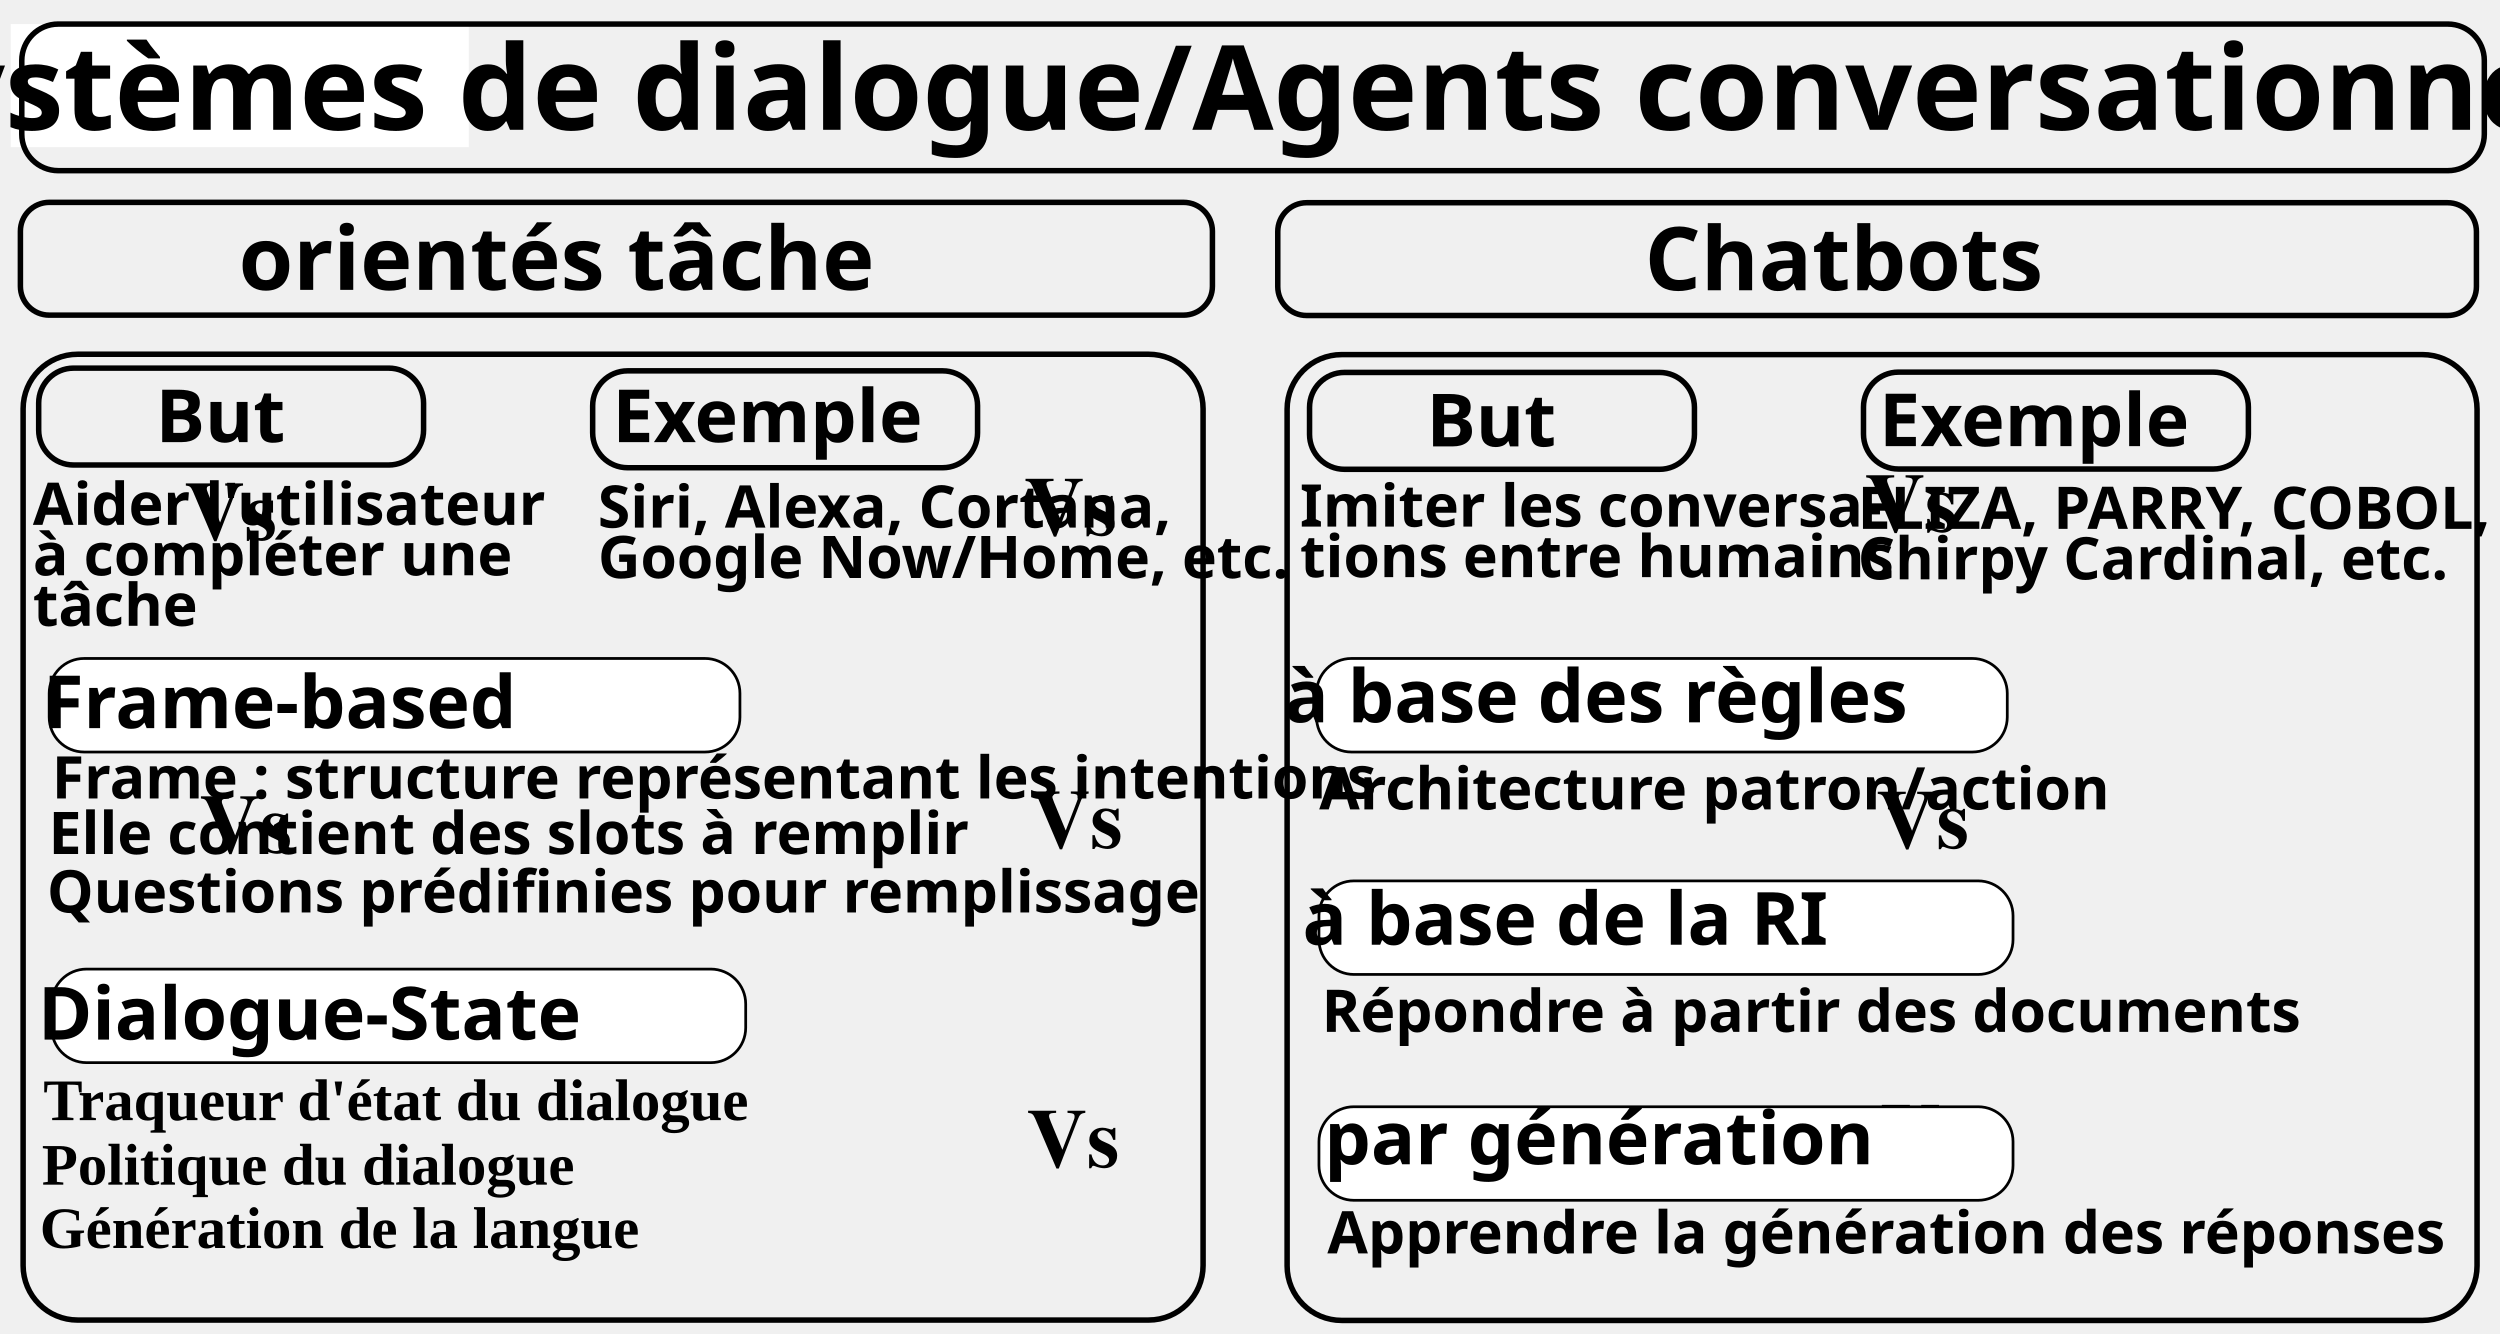
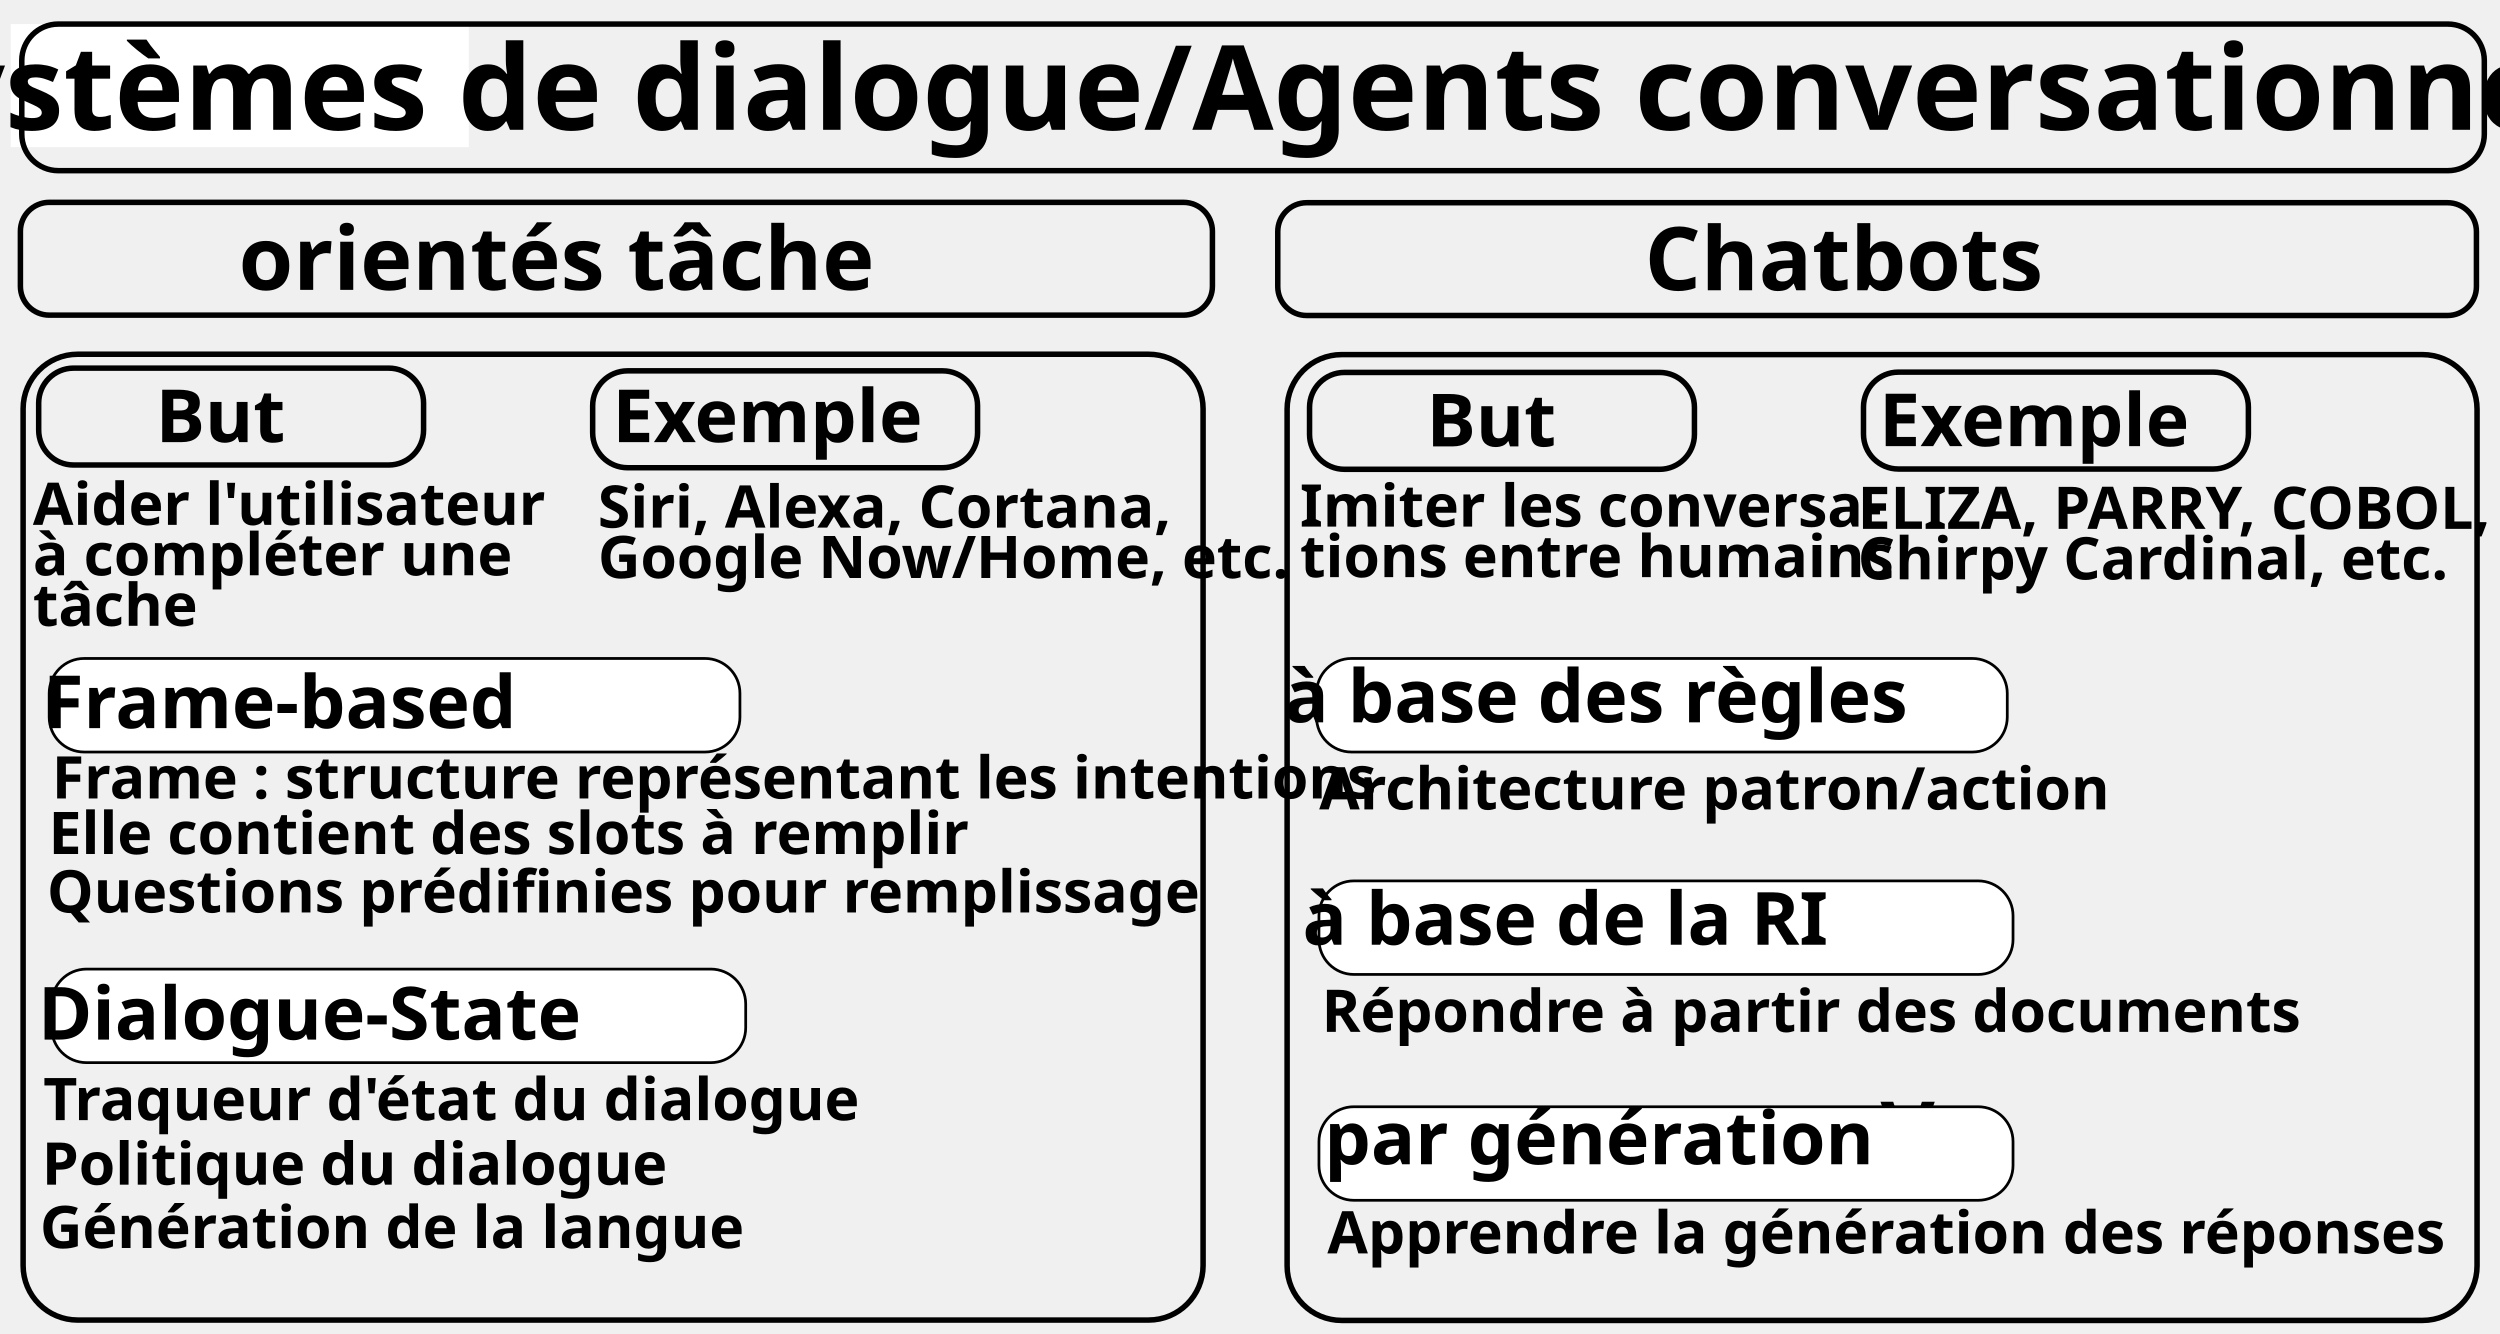
<svg xmlns="http://www.w3.org/2000/svg" width="12cm" height="6.4cm" viewBox="-301 0 237 113.371" version="1.1" id="svg252">
  <defs id="defs256" />
  <rect id="rect78-7-9-8" height="91.559" width="111.861" y="27.068" x="-298.809" style="fill:none;fill-opacity:1;stroke:#000000;stroke-width:0.523;stroke-miterlimit:4;stroke-dasharray:none" ry="5.168" />
-   <text font-size="12.418" style="font-style:normal;font-weight:normal;font-size:12.418px;font-family:'Times New Roman';text-anchor:start;fill:#000000" x="121.584" y="0.156" id="text44">
+   <text font-size="12.418" style="font-style:normal;font-weight:normal;font-size:12.418px;font-family:'Crimson Text';text-anchor:start;fill:#000000" x="121.584" y="0.156" id="text44">
    <tspan x="121.584" y="0.156" id="tspan42" />
  </text>
-   <text font-size="7.902" style="font-style:normal;font-weight:700;font-size:7.902px;font-family:'Nimbus Roman No9 L';text-anchor:start;fill:#000000" x="-283.508" y="44.655" id="text222">
-     <tspan x="-283.508" y="44.655" id="tspan220">Vs</tspan>
-   </text>
-   <text font-size="7.902" style="font-style:normal;font-weight:700;font-size:7.902px;font-family:'Nimbus Roman No9 L';text-anchor:start;fill:#000000" x="-282.078" y="74.321" id="text226">
-     <tspan x="-282.078" y="74.321" id="tspan224">Vs</tspan>
-   </text>
-   <text font-size="7.902" style="font-style:normal;font-weight:700;font-size:7.902px;font-family:'Nimbus Roman No9 L';text-anchor:start;fill:#000000" x="-203.908" y="44.216" id="text230">
-     <tspan x="-203.908" y="44.216" id="tspan228">Vs</tspan>
-   </text>
-   <text font-size="7.902" style="font-style:normal;font-weight:700;font-size:7.902px;font-family:'Nimbus Roman No9 L';text-anchor:start;fill:#000000" x="-203.342" y="73.861" id="text234">
-     <tspan x="-203.342" y="73.861" id="tspan232">Vs</tspan>
-   </text>
-   <text font-size="7.902" style="font-style:normal;font-weight:700;font-size:7.902px;font-family:'Nimbus Roman No9 L';text-anchor:start;fill:#000000" x="-203.66" y="104.125" id="text238">
-     <tspan x="-203.66" y="104.125" id="tspan236">Vs</tspan>
-   </text>
-   <text font-size="7.902" style="font-style:normal;font-weight:700;font-size:7.902px;font-family:'Nimbus Roman No9 L';text-anchor:start;fill:#000000" x="-124.211" y="43.88" id="text242">
-     <tspan x="-124.211" y="43.88" id="tspan240">Vs</tspan>
-   </text>
-   <text font-size="7.902" style="font-style:normal;font-weight:700;font-size:7.902px;font-family:'Nimbus Roman No9 L';text-anchor:start;fill:#000000" x="-123.115" y="73.879" id="text246">
-     <tspan x="-123.115" y="73.879" id="tspan244">Vs</tspan>
-   </text>
-   <text font-size="7.902" style="font-style:normal;font-weight:700;font-size:7.902px;font-family:'Nimbus Roman No9 L';text-anchor:start;fill:#000000" x="-122.726" y="103.568" id="text250">
+   <text font-size="7.902" style="font-style:normal;font-weight:700;font-size:7.902px;font-family:'Crimson Text';text-anchor:start;fill:#000000" x="-122.726" y="103.568" id="text250">
    <tspan x="-122.726" y="103.568" id="tspan248">Vs</tspan>
  </text>
  <rect id="rect76-6" height="11.668" width="43.429" y="-4.232" x="-299.984" style="fill:#ffffff" />
  <rect id="rect78-7" height="13.897" width="233.448" y="-4.233" x="-298.935" style="fill:none;fill-opacity:1;stroke:#000000;stroke-width:0.523;stroke-miterlimit:4;stroke-dasharray:none;stroke-opacity:1" ry="3.455" />
  <text id="text82-5" y="5.79" x="-181.747" style="font-style:normal;font-weight:bold;font-size:11.148px;font-family:'Crimson Text';text-anchor:middle;fill:#000000;fill-opacity:1;-inkscape-font-specification:'Crimson Text, Bold';font-stretch:normal;font-variant:normal;text-align:center;writing-mode:lr;font-variant-ligatures:normal;font-variant-caps:normal;font-variant-numeric:normal;font-feature-settings:normal;" font-size="6.773">
    <tspan id="tspan80-3" y="5.79" x="-181.747" style="font-style:normal;font-variant:normal;font-weight:bold;font-stretch:normal;font-size:11.148px;font-family:'Crimson Text';-inkscape-font-specification:'Crimson Text, Bold';font-variant-ligatures:normal;font-variant-caps:normal;font-variant-numeric:normal;font-feature-settings:normal;text-align:center;writing-mode:lr;text-anchor:middle;fill:#000000;fill-opacity:1;">Systèmes de dialogue/<tspan style="font-style:normal;font-variant:normal;font-weight:bold;font-stretch:normal;font-size:11.148px;font-family:'Crimson Text';-inkscape-font-specification:'Crimson Text, Bold';font-variant-ligatures:normal;font-variant-caps:normal;font-variant-numeric:normal;font-feature-settings:normal;text-align:center;writing-mode:lr;text-anchor:middle;fill:#000000;" id="tspan68">Agents conversationnels</tspan>
    </tspan>
  </text>
  <rect id="rect78-7-9" height="10.692" width="113.004" y="12.669" x="-299.066" style="fill:none;fill-opacity:1;stroke:#000000;stroke-width:0.523;stroke-miterlimit:4;stroke-dasharray:none" ry="2.736" />
  <text id="text82-5-7" y="20.966" x="-248.24" style="font-style:normal;font-weight:bold;font-size:8.361px;font-family:'Crimson Text';text-anchor:middle;fill:#000000;fill-opacity:1;stroke-width:1;-inkscape-font-specification:'Crimson Text, Bold';font-stretch:normal;font-variant:normal;text-align:center;writing-mode:lr;font-variant-ligatures:normal;font-variant-caps:normal;font-variant-numeric:normal;font-feature-settings:normal;" font-size="6.773">
    <tspan id="tspan80-3-8" y="20.966" x="-248.24" style="font-style:normal;font-variant:normal;font-weight:bold;font-stretch:normal;font-size:8.361px;font-family:'Crimson Text';-inkscape-font-specification:'Crimson Text, Bold';font-variant-ligatures:normal;font-variant-caps:normal;font-variant-numeric:normal;font-feature-settings:normal;text-align:center;writing-mode:lr;text-anchor:middle;fill:#000000;fill-opacity:1;stroke-width:1;">orientés tâche</tspan>
  </text>
  <rect id="rect78-7-9-3-8-9-0-0-3-7" height="9.184" width="36.488" y="28.384" x="-297.333" style="fill:none;fill-opacity:1;stroke:#000000;stroke-width:0.523;stroke-miterlimit:4;stroke-dasharray:none;stroke-opacity:1" ry="3.308" />
  <text id="text82-5-7-1-4-6" y="35.399" x="-280.105" style="font-style:normal;font-variant:normal;font-weight:bold;font-stretch:normal;font-size:6.967px;font-family:'Crimson Text';-inkscape-font-specification:'Crimson Text, Bold';font-variant-ligatures:normal;font-variant-caps:normal;font-variant-numeric:normal;font-feature-settings:normal;text-align:center;writing-mode:lr-tb;text-anchor:middle;fill:#000000;fill-opacity:1;stroke-width:1;" font-size="6.773">
    <tspan id="tspan80-3-8-8-8-0" y="35.399" x="-280.105" style="font-style:normal;font-variant:normal;font-weight:bold;font-stretch:normal;font-size:6.967px;font-family:'Crimson Text';-inkscape-font-specification:'Crimson Text, Bold';font-variant-ligatures:normal;font-variant-caps:normal;font-variant-numeric:normal;font-feature-settings:normal;text-align:center;writing-mode:lr-tb;text-anchor:middle;fill:#000000;fill-opacity:1;stroke-width:1;">But</tspan>
  </text>
  <text xml:space="preserve" style="font-style:normal;font-variant:normal;font-weight:bold;font-stretch:normal;font-size:5.574px;line-height:80%;font-family:'Crimson Text';-inkscape-font-specification:'Crimson Text, Bold';font-variant-ligatures:normal;font-variant-caps:normal;font-variant-numeric:normal;font-feature-settings:normal;text-align:start;letter-spacing:0px;word-spacing:0px;writing-mode:lr;text-anchor:start;fill:#000000;fill-opacity:1;stroke:none;stroke-width:0.523px;stroke-linecap:butt;stroke-linejoin:miter;stroke-opacity:1;" x="-297.884" y="43.243" id="text1216">
    <tspan id="tspan1214" x="-297.884" y="43.243" style="font-style:normal;font-variant:normal;font-weight:bold;font-stretch:normal;font-size:5.574px;line-height:80%;font-family:'Crimson Text';-inkscape-font-specification:'Crimson Text, Bold';font-variant-ligatures:normal;font-variant-caps:normal;font-variant-numeric:normal;font-feature-settings:normal;text-align:start;writing-mode:lr;text-anchor:start;stroke-width:0.523px;">Aider l'utilisateur </tspan>
    <tspan x="-297.884" y="48.026" style="font-style:normal;font-variant:normal;font-weight:bold;font-stretch:normal;font-size:5.574px;line-height:80%;font-family:'Crimson Text';-inkscape-font-specification:'Crimson Text, Bold';font-variant-ligatures:normal;font-variant-caps:normal;font-variant-numeric:normal;font-feature-settings:normal;text-align:start;writing-mode:lr;text-anchor:start;stroke-width:0.523px;" id="tspan880">à compléter une </tspan>
    <tspan x="-297.884" y="52.809" style="font-style:normal;font-variant:normal;font-weight:bold;font-stretch:normal;font-size:5.574px;line-height:80%;font-family:'Crimson Text';-inkscape-font-specification:'Crimson Text, Bold';font-variant-ligatures:normal;font-variant-caps:normal;font-variant-numeric:normal;font-feature-settings:normal;text-align:start;writing-mode:lr;text-anchor:start;stroke-width:0.523px;" id="tspan917">tâche</tspan>
  </text>
  <rect id="rect78-7-9-8-8" height="91.559" width="112.806" y="27.102" x="-178.982" style="fill:none;fill-opacity:0.651;stroke:#000000;stroke-width:0.523;stroke-miterlimit:4;stroke-dasharray:none" ry="5.168" />
  <rect id="rect78-7-9-88" height="10.692" width="113.634" y="12.703" x="-179.868" style="fill:none;fill-opacity:1;stroke:#000000;stroke-width:0.523;stroke-miterlimit:4;stroke-dasharray:none" ry="2.736" />
  <text id="text82-5-7-6" y="21" x="-126.206" style="font-style:normal;font-weight:bold;font-size:8.361px;font-family:'Crimson Text';text-anchor:middle;fill:#000000;fill-opacity:1;stroke-width:1;-inkscape-font-specification:'Crimson Text, Bold';font-stretch:normal;font-variant:normal;text-align:center;writing-mode:lr;font-variant-ligatures:normal;font-variant-caps:normal;font-variant-numeric:normal;font-feature-settings:normal;" font-size="6.773">
    <tspan id="tspan80-3-8-8" y="21" x="-126.206" style="font-style:normal;font-variant:normal;font-weight:bold;font-stretch:normal;font-size:8.361px;font-family:'Crimson Text';-inkscape-font-specification:'Crimson Text, Bold';font-variant-ligatures:normal;font-variant-caps:normal;font-variant-numeric:normal;font-feature-settings:normal;text-align:center;writing-mode:lr;text-anchor:middle;fill:#000000;fill-opacity:1;stroke-width:1;">Chatbots</tspan>
  </text>
  <rect id="rect78-7-9-3-8-9-0-0-3-5-8" height="8.869" width="65.483" y="55.908" x="-176.194" style="fill:#ffffff;fill-opacity:1;stroke:#000000;stroke-width:0.261;stroke-miterlimit:4;stroke-dasharray:none" ry="3.308" />
  <text id="text82-5-7-1-4-3" y="61.958" x="-149.71" style="font-style:normal;font-weight:bold;font-size:6.967px;font-family:'Crimson Text';text-anchor:middle;fill:#ffff00;fill-opacity:1;stroke-width:1;-inkscape-font-specification:'Crimson Text, Bold';font-stretch:normal;font-variant:normal;text-align:center;writing-mode:lr;font-variant-ligatures:normal;font-variant-caps:normal;font-variant-numeric:normal;font-feature-settings:normal;" font-size="6.773">
    <tspan id="tspan80-3-8-8-8-3" y="61.958" x="-149.71" style="font-style:normal;font-variant:normal;font-weight:bold;font-stretch:normal;font-size:6.967px;font-family:'Crimson Text';-inkscape-font-specification:'Crimson Text, Bold';font-variant-ligatures:normal;font-variant-caps:normal;font-variant-numeric:normal;font-feature-settings:normal;text-align:center;writing-mode:lr;text-anchor:middle;fill:#000000;fill-opacity:1;stroke-width:1;">à base des règles</tspan>
  </text>
  <text xml:space="preserve" style="font-style:normal;font-variant:normal;font-weight:bold;font-stretch:normal;font-size:5.574px;line-height:0%;font-family:'Crimson Text';-inkscape-font-specification:'Crimson Text, Bold';font-variant-ligatures:normal;font-variant-caps:normal;font-variant-numeric:normal;font-feature-settings:normal;text-align:start;letter-spacing:0px;word-spacing:0px;writing-mode:lr-tb;text-anchor:start;fill:#000000;fill-opacity:1;stroke:none;stroke-width:0.523px;stroke-linecap:butt;stroke-linejoin:miter;stroke-opacity:1" x="-175.94" y="70.222" id="text1216-0-6">
    <tspan id="tspan1214-6-8" x="-175.94" y="70.222" style="font-style:normal;font-variant:normal;font-weight:bold;font-stretch:normal;font-size:5.574px;font-family:'Crimson Text';-inkscape-font-specification:'Crimson Text, Bold';font-variant-ligatures:normal;font-variant-caps:normal;font-variant-numeric:normal;font-feature-settings:normal;text-align:start;writing-mode:lr-tb;text-anchor:start;stroke-width:0.523px">Architecture patron/action</tspan>
  </text>
  <rect id="rect78-7-9-3-8-9-0-0-3-7-9" height="9.184" width="36.488" y="28.642" x="-244.816" style="fill:none;fill-opacity:1;stroke:#000000;stroke-width:0.523;stroke-miterlimit:4;stroke-dasharray:none;stroke-opacity:1" ry="3.308" />
  <text id="text82-5-7-1-4-6-1" y="35.396" x="-228.241" style="font-style:normal;font-variant:normal;font-weight:bold;font-stretch:normal;font-size:6.967px;font-family:'Crimson Text';-inkscape-font-specification:'Crimson Text, Bold';font-variant-ligatures:normal;font-variant-caps:normal;font-variant-numeric:normal;font-feature-settings:normal;text-align:center;writing-mode:lr-tb;text-anchor:middle;fill:#000000;fill-opacity:1;stroke-width:1;" font-size="6.773">
    <tspan id="tspan80-3-8-8-8-0-7" y="35.396" x="-228.241" style="font-style:normal;font-variant:normal;font-weight:bold;font-stretch:normal;font-size:6.967px;font-family:'Crimson Text';-inkscape-font-specification:'Crimson Text, Bold';font-variant-ligatures:normal;font-variant-caps:normal;font-variant-numeric:normal;font-feature-settings:normal;text-align:center;writing-mode:lr-tb;text-anchor:middle;fill:#000000;fill-opacity:1;stroke-width:1;">Exemple</tspan>
  </text>
  <text xml:space="preserve" style="font-style:normal;font-variant:normal;font-weight:bold;font-stretch:normal;font-size:5.574px;line-height:80%;font-family:'Crimson Text';-inkscape-font-specification:'Crimson Text, Bold';font-variant-ligatures:normal;font-variant-caps:normal;font-variant-numeric:normal;font-feature-settings:normal;text-align:start;letter-spacing:0px;word-spacing:0px;writing-mode:lr;text-anchor:start;fill:#000000;fill-opacity:1;stroke:none;stroke-width:0.523px;stroke-linecap:butt;stroke-linejoin:miter;stroke-opacity:1;" x="-244.322" y="43.501" id="text1216-0">
    <tspan id="tspan1214-6" x="-244.322" y="43.501" style="font-style:normal;font-variant:normal;font-weight:bold;font-stretch:normal;font-size:5.574px;line-height:80%;font-family:'Crimson Text';-inkscape-font-specification:'Crimson Text, Bold';font-variant-ligatures:normal;font-variant-caps:normal;font-variant-numeric:normal;font-feature-settings:normal;text-align:start;writing-mode:lr;text-anchor:start;stroke-width:0.523px;">Siri, Alexa, Cortana, </tspan>
    <tspan x="-244.322" y="48.284" style="font-style:normal;font-variant:normal;font-weight:bold;font-stretch:normal;font-size:5.574px;line-height:80%;font-family:'Crimson Text';-inkscape-font-specification:'Crimson Text, Bold';font-variant-ligatures:normal;font-variant-caps:normal;font-variant-numeric:normal;font-feature-settings:normal;text-align:start;writing-mode:lr;text-anchor:start;stroke-width:0.523px;" id="tspan878">Google Now/Home, etc.</tspan>
    <tspan x="-244.322" y="53.067" style="font-style:normal;font-variant:normal;font-weight:bold;font-stretch:normal;font-size:5.574px;line-height:80%;font-family:'Crimson Text';-inkscape-font-specification:'Crimson Text, Bold';font-variant-ligatures:normal;font-variant-caps:normal;font-variant-numeric:normal;font-feature-settings:normal;text-align:start;writing-mode:lr;text-anchor:start;stroke-width:0.523px;" id="tspan956" />
  </text>
  <rect id="rect78-7-9-3-8-9-0-0-3-7-8" height="9.184" width="36.488" y="28.792" x="-176.855" style="fill:none;fill-opacity:1;stroke:#000000;stroke-width:0.523;stroke-miterlimit:4;stroke-dasharray:none;stroke-opacity:1" ry="3.308" />
  <text id="text82-5-7-1-4-6-3" y="35.808" x="-159.627" style="font-style:normal;font-variant:normal;font-weight:bold;font-stretch:normal;font-size:6.967px;font-family:'Crimson Text';-inkscape-font-specification:'Crimson Text, Bold';font-variant-ligatures:normal;font-variant-caps:normal;font-variant-numeric:normal;font-feature-settings:normal;text-align:center;writing-mode:lr-tb;text-anchor:middle;fill:#000000;fill-opacity:1;stroke-width:1" font-size="6.773">
    <tspan id="tspan80-3-8-8-8-0-8" y="35.808" x="-159.627" style="font-style:normal;font-variant:normal;font-weight:bold;font-stretch:normal;font-size:6.967px;font-family:'Crimson Text';-inkscape-font-specification:'Crimson Text, Bold';font-variant-ligatures:normal;font-variant-caps:normal;font-variant-numeric:normal;font-feature-settings:normal;text-align:center;writing-mode:lr-tb;text-anchor:middle;fill:#000000;fill-opacity:1;stroke-width:1">But</tspan>
  </text>
  <text xml:space="preserve" style="font-style:normal;font-variant:normal;font-weight:bold;font-stretch:normal;font-size:5.574px;line-height:80%;font-family:'Crimson Text';-inkscape-font-specification:'Crimson Text, Bold';font-variant-ligatures:normal;font-variant-caps:normal;font-variant-numeric:normal;font-feature-settings:normal;text-align:start;letter-spacing:0px;word-spacing:0px;writing-mode:lr;text-anchor:start;fill:#000000;fill-opacity:1;stroke:none;stroke-width:0.523px;stroke-linecap:butt;stroke-linejoin:miter;stroke-opacity:1;" x="-177.761" y="43.409" id="text1216-5">
    <tspan id="tspan1214-2" x="-177.761" y="43.409" style="font-style:normal;font-variant:normal;font-weight:bold;font-stretch:normal;font-size:5.574px;line-height:80%;font-family:'Crimson Text';-inkscape-font-specification:'Crimson Text, Bold';font-variant-ligatures:normal;font-variant-caps:normal;font-variant-numeric:normal;font-feature-settings:normal;text-align:start;writing-mode:lr;text-anchor:start;stroke-width:0.523px;">Imiter les conversa-</tspan>
    <tspan x="-177.761" y="48.193" style="font-style:normal;font-variant:normal;font-weight:bold;font-stretch:normal;font-size:5.574px;line-height:80%;font-family:'Crimson Text';-inkscape-font-specification:'Crimson Text, Bold';font-variant-ligatures:normal;font-variant-caps:normal;font-variant-numeric:normal;font-feature-settings:normal;text-align:start;writing-mode:lr;text-anchor:start;stroke-width:0.523px;" id="tspan921">tions entre humains</tspan>
    <tspan x="-177.761" y="52.976" style="font-style:normal;font-variant:normal;font-weight:bold;font-stretch:normal;font-size:5.574px;line-height:80%;font-family:'Crimson Text';-inkscape-font-specification:'Crimson Text, Bold';font-variant-ligatures:normal;font-variant-caps:normal;font-variant-numeric:normal;font-feature-settings:normal;text-align:start;writing-mode:lr;text-anchor:start;stroke-width:0.523px;" id="tspan985" />
  </text>
  <rect id="rect78-7-9-3-8-9-0-0-3-5-8-2" height="8.869" width="65.798" y="76.994" x="-175.963" style="fill:#ffffff;fill-opacity:1;stroke:#000000;stroke-width:0.261;stroke-miterlimit:4;stroke-dasharray:none" ry="3.308" />
  <text id="text82-5-7-1-4-3-2" y="83.044" x="-152.614" style="font-style:normal;font-variant:normal;font-weight:bold;font-stretch:normal;font-size:6.967px;font-family:'Crimson Text';-inkscape-font-specification:'Crimson Text, Bold';font-variant-ligatures:normal;font-variant-caps:normal;font-variant-numeric:normal;font-feature-settings:normal;text-align:center;writing-mode:lr-tb;text-anchor:middle;fill:#ffff00;fill-opacity:1;stroke-width:1" font-size="6.773">
    <tspan id="tspan80-3-8-8-8-3-7" y="83.044" x="-152.614" style="font-style:normal;font-variant:normal;font-weight:bold;font-stretch:normal;font-size:6.967px;font-family:'Crimson Text';-inkscape-font-specification:'Crimson Text, Bold';font-variant-ligatures:normal;font-variant-caps:normal;font-variant-numeric:normal;font-feature-settings:normal;text-align:center;writing-mode:lr-tb;text-anchor:middle;fill:#000000;fill-opacity:1;stroke-width:1">à base de la RI</tspan>
  </text>
  <text xml:space="preserve" style="font-style:normal;font-variant:normal;font-weight:bold;font-stretch:normal;font-size:5.574px;line-height:0%;font-family:'Crimson Text';-inkscape-font-specification:'Crimson Text, Bold';font-variant-ligatures:normal;font-variant-caps:normal;font-variant-numeric:normal;font-feature-settings:normal;text-align:start;letter-spacing:0px;word-spacing:0px;writing-mode:lr-tb;text-anchor:start;fill:#000000;fill-opacity:1;stroke:none;stroke-width:0.523px;stroke-linecap:butt;stroke-linejoin:miter;stroke-opacity:1" x="-175.708" y="91.308" id="text1216-0-6-0">
    <tspan id="tspan1214-6-8-3" x="-175.708" y="91.308" style="font-style:normal;font-variant:normal;font-weight:bold;font-stretch:normal;font-size:5.574px;font-family:'Crimson Text';-inkscape-font-specification:'Crimson Text, Bold';font-variant-ligatures:normal;font-variant-caps:normal;font-variant-numeric:normal;font-feature-settings:normal;text-align:start;writing-mode:lr-tb;text-anchor:start;stroke-width:0.523px">Répondre à partir des documents</tspan>
  </text>
  <rect id="rect78-7-9-3-8-9-0-0-3-5-8-2-6" height="8.869" width="65.798" y="98.405" x="-175.963" style="fill:#ffffff;fill-opacity:1;stroke:#000000;stroke-width:0.261;stroke-miterlimit:4;stroke-dasharray:none" ry="3.308" />
  <text id="text82-5-7-1-4-3-2-6" y="103.861" x="-149.41" style="font-style:normal;font-variant:normal;font-weight:bold;font-stretch:normal;font-size:6.967px;font-family:'Crimson Text';-inkscape-font-specification:'Crimson Text, Bold';font-variant-ligatures:normal;font-variant-caps:normal;font-variant-numeric:normal;font-feature-settings:normal;text-align:center;writing-mode:lr-tb;text-anchor:middle;fill:#ffff00;fill-opacity:1;stroke-width:1" font-size="6.773">
    <tspan id="tspan80-3-8-8-8-3-7-3" y="103.861" x="-149.41" style="font-style:normal;font-variant:normal;font-weight:bold;font-stretch:normal;font-size:6.967px;font-family:'Crimson Text';-inkscape-font-specification:'Crimson Text, Bold';font-variant-ligatures:normal;font-variant-caps:normal;font-variant-numeric:normal;font-feature-settings:normal;text-align:center;writing-mode:lr-tb;text-anchor:middle;fill:#000000;fill-opacity:1;stroke-width:1">par génération</tspan>
  </text>
  <text xml:space="preserve" style="font-style:normal;font-variant:normal;font-weight:bold;font-stretch:normal;font-size:5.574px;line-height:0%;font-family:'Crimson Text';-inkscape-font-specification:'Crimson Text, Bold';font-variant-ligatures:normal;font-variant-caps:normal;font-variant-numeric:normal;font-feature-settings:normal;text-align:start;letter-spacing:0px;word-spacing:0px;writing-mode:lr-tb;text-anchor:start;fill:#000000;fill-opacity:1;stroke:none;stroke-width:0.523px;stroke-linecap:butt;stroke-linejoin:miter;stroke-opacity:1" x="-175.169" y="112.308" id="text1216-0-6-0-6">
    <tspan id="tspan1214-6-8-3-3" x="-175.169" y="112.308" style="font-style:normal;font-variant:normal;font-weight:bold;font-stretch:normal;font-size:5.574px;font-family:'Crimson Text';-inkscape-font-specification:'Crimson Text, Bold';font-variant-ligatures:normal;font-variant-caps:normal;font-variant-numeric:normal;font-feature-settings:normal;text-align:start;writing-mode:lr-tb;text-anchor:start;stroke-width:0.523px">Apprendre la génération des réponses</tspan>
  </text>
  <rect id="rect78-7-9-3-8-9-0-0-3-7-9-4" height="9.184" width="36.488" y="28.764" x="-124.341" style="fill:none;fill-opacity:1;stroke:#000000;stroke-width:0.523;stroke-miterlimit:4;stroke-dasharray:none;stroke-opacity:1" ry="3.308" />
  <text id="text82-5-7-1-4-6-1-9" y="35.78" x="-108.158" style="font-style:normal;font-variant:normal;font-weight:bold;font-stretch:normal;font-size:6.967px;font-family:'Crimson Text';-inkscape-font-specification:'Crimson Text, Bold';font-variant-ligatures:normal;font-variant-caps:normal;font-variant-numeric:normal;font-feature-settings:normal;text-align:center;writing-mode:lr-tb;text-anchor:middle;fill:#000000;fill-opacity:1;stroke-width:1" font-size="6.773">
    <tspan id="tspan80-3-8-8-8-0-7-2" y="35.78" x="-108.158" style="font-style:normal;font-variant:normal;font-weight:bold;font-stretch:normal;font-size:6.967px;font-family:'Crimson Text';-inkscape-font-specification:'Crimson Text, Bold';font-variant-ligatures:normal;font-variant-caps:normal;font-variant-numeric:normal;font-feature-settings:normal;text-align:center;writing-mode:lr-tb;text-anchor:middle;fill:#000000;fill-opacity:1;stroke-width:1">Exemple</tspan>
  </text>
  <text xml:space="preserve" style="font-style:normal;font-variant:normal;font-weight:bold;font-stretch:normal;font-size:5.574px;line-height:80%;font-family:'Crimson Text';-inkscape-font-specification:'Crimson Text, Bold';font-variant-ligatures:normal;font-variant-caps:normal;font-variant-numeric:normal;font-feature-settings:normal;text-align:start;letter-spacing:0px;word-spacing:0px;writing-mode:lr;text-anchor:start;fill:#000000;fill-opacity:1;stroke:none;stroke-width:0.523px;stroke-linecap:butt;stroke-linejoin:miter;stroke-opacity:1;" x="-124.892" y="43.623" id="text1216-0-7">
    <tspan x="-124.892" y="43.623" style="font-style:normal;font-variant:normal;font-weight:bold;font-stretch:normal;font-size:5.574px;line-height:80%;font-family:'Crimson Text';-inkscape-font-specification:'Crimson Text, Bold';font-variant-ligatures:normal;font-variant-caps:normal;font-variant-numeric:normal;font-feature-settings:normal;text-align:start;writing-mode:lr;text-anchor:start;stroke-width:0.523px;" id="tspan878-2">ELIZA, PARRY, COBOL, </tspan>
    <tspan x="-124.892" y="48.407" style="font-style:normal;font-variant:normal;font-weight:bold;font-stretch:normal;font-size:5.574px;line-height:80%;font-family:'Crimson Text';-inkscape-font-specification:'Crimson Text, Bold';font-variant-ligatures:normal;font-variant-caps:normal;font-variant-numeric:normal;font-feature-settings:normal;text-align:start;writing-mode:lr;text-anchor:start;stroke-width:0.523px;" id="tspan929">Chirpy Cardinal, etc.</tspan>
    <tspan x="-124.892" y="53.19" style="font-style:normal;font-variant:normal;font-weight:bold;font-stretch:normal;font-size:5.574px;line-height:80%;font-family:'Crimson Text';-inkscape-font-specification:'Crimson Text, Bold';font-variant-ligatures:normal;font-variant-caps:normal;font-variant-numeric:normal;font-feature-settings:normal;text-align:start;writing-mode:lr;text-anchor:start;stroke-width:0.523px;" id="tspan956-5" />
  </text>
  <rect id="rect78-7-9-3-8-9-0-0-3-5-8-4" height="8.869" width="65.483" y="55.908" x="-296.337" style="fill:#ffffff;fill-opacity:1;stroke:#000000;stroke-width:0.261;stroke-miterlimit:4;stroke-dasharray:none" ry="3.308" />
  <text id="text82-5-7-1-4-3-3" y="62.515" x="-274.48" style="font-style:normal;font-weight:bold;font-size:6.967px;font-family:'Crimson Text';text-anchor:middle;fill:#ffff00;fill-opacity:1;stroke-width:1;-inkscape-font-specification:'Crimson Text, Bold';font-stretch:normal;font-variant:normal;text-align:center;writing-mode:lr;font-variant-ligatures:normal;font-variant-caps:normal;font-variant-numeric:normal;font-feature-settings:normal;" font-size="6.773">
    <tspan id="tspan80-3-8-8-8-3-8" y="62.515" x="-274.48" style="font-style:normal;font-variant:normal;font-weight:bold;font-stretch:normal;font-size:6.967px;font-family:'Crimson Text';-inkscape-font-specification:'Crimson Text, Bold';font-variant-ligatures:normal;font-variant-caps:normal;font-variant-numeric:normal;font-feature-settings:normal;text-align:center;writing-mode:lr;text-anchor:middle;fill:#000000;fill-opacity:1;stroke-width:1;">Frame-based</tspan>
  </text>
  <text xml:space="preserve" style="font-style:normal;font-variant:normal;font-weight:bold;font-stretch:normal;font-size:5.574px;line-height:0%;font-family:'Crimson Text';-inkscape-font-specification:'Crimson Text, Bold';font-variant-ligatures:normal;font-variant-caps:normal;font-variant-numeric:normal;font-feature-settings:normal;text-align:start;letter-spacing:0px;word-spacing:0px;writing-mode:lr-tb;text-anchor:start;fill:#000000;fill-opacity:1;stroke:none;stroke-width:0.523px;stroke-linecap:butt;stroke-linejoin:miter;stroke-opacity:1" x="-296.083" y="69.177" id="text1216-0-6-6">
    <tspan id="tspan1214-6-8-0" x="-296.083" y="69.177" style="font-style:normal;font-variant:normal;font-weight:bold;font-stretch:normal;font-size:5.574px;font-family:'Crimson Text';-inkscape-font-specification:'Crimson Text, Bold';font-variant-ligatures:normal;font-variant-caps:normal;font-variant-numeric:normal;font-feature-settings:normal;text-align:start;writing-mode:lr-tb;text-anchor:start;stroke-width:0.523px">Frame : structure représentant les intentions </tspan>
  </text>
  <rect id="rect78-7-9-3-8-9-0-0-3-5-8-2-8" height="8.869" width="65.798" y="85.355" x="-296.106" style="fill:#ffffff;fill-opacity:1;stroke:#000000;stroke-width:0.261;stroke-miterlimit:4;stroke-dasharray:none" ry="3.308" />
  <text id="text82-5-7-1-4-3-2-9" y="92.036" x="-271.655" style="font-style:normal;font-variant:normal;font-weight:bold;font-stretch:normal;font-size:6.967px;font-family:'Crimson Text';-inkscape-font-specification:'Crimson Text, Bold';font-variant-ligatures:normal;font-variant-caps:normal;font-variant-numeric:normal;font-feature-settings:normal;text-align:center;writing-mode:lr-tb;text-anchor:middle;fill:#ffff00;fill-opacity:1;stroke-width:1" font-size="6.773">
    <tspan id="tspan80-3-8-8-8-3-7-2" y="92.036" x="-271.655" style="font-style:normal;font-variant:normal;font-weight:bold;font-stretch:normal;font-size:6.967px;font-family:'Crimson Text';-inkscape-font-specification:'Crimson Text, Bold';font-variant-ligatures:normal;font-variant-caps:normal;font-variant-numeric:normal;font-feature-settings:normal;text-align:center;writing-mode:lr-tb;text-anchor:middle;fill:#000000;fill-opacity:1;stroke-width:1">Dialogue-State</tspan>
  </text>
-   <text xml:space="preserve" style="font-style:normal;font-variant:normal;font-weight:bold;font-stretch:normal;font-size:5.574px;line-height:0%;font-family:'Times New Roman';-inkscape-font-specification:'Times New Roman, Bold';font-variant-ligatures:normal;font-variant-caps:normal;font-variant-numeric:normal;font-feature-settings:normal;text-align:start;letter-spacing:0px;word-spacing:0px;writing-mode:lr-tb;text-anchor:start;fill:#000000;fill-opacity:1;stroke:none;stroke-width:0.523px;stroke-linecap:butt;stroke-linejoin:miter;stroke-opacity:1" x="-296.897" y="99.669" id="text1216-0-6-0-2">
-     <tspan id="tspan1214-6-8-3-31" x="-296.897" y="99.669" style="font-style:normal;font-variant:normal;font-weight:bold;font-stretch:normal;font-size:5.574px;font-family:'Times New Roman';-inkscape-font-specification:'Times New Roman, Bold';font-variant-ligatures:normal;font-variant-caps:normal;font-variant-numeric:normal;font-feature-settings:normal;text-align:start;writing-mode:lr-tb;text-anchor:start;stroke-width:0.523px">Traqueur d'état du dialogue</tspan>
+   <text xml:space="preserve" style="font-style:normal;font-variant:normal;font-weight:bold;font-stretch:normal;font-size:5.574px;line-height:0%;font-family:'Crimson Text';-inkscape-font-specification:'Times New Roman, Bold';font-variant-ligatures:normal;font-variant-caps:normal;font-variant-numeric:normal;font-feature-settings:normal;text-align:start;letter-spacing:0px;word-spacing:0px;writing-mode:lr-tb;text-anchor:start;fill:#000000;fill-opacity:1;stroke:none;stroke-width:0.523px;stroke-linecap:butt;stroke-linejoin:miter;stroke-opacity:1" x="-296.897" y="99.669" id="text1216-0-6-0-2">
+     <tspan id="tspan1214-6-8-3-31" x="-296.897" y="99.669" style="font-style:normal;font-variant:normal;font-weight:bold;font-stretch:normal;font-size:5.574px;font-family:'Crimson Text';-inkscape-font-specification:'Times New Roman, Bold';font-variant-ligatures:normal;font-variant-caps:normal;font-variant-numeric:normal;font-feature-settings:normal;text-align:start;writing-mode:lr-tb;text-anchor:start;stroke-width:0.523px">Traqueur d'état du dialogue</tspan>
  </text>
  <text xml:space="preserve" style="font-style:normal;font-variant:normal;font-weight:bold;font-stretch:normal;font-size:5.574px;line-height:0%;font-family:'Crimson Text';-inkscape-font-specification:'Crimson Text, Bold';font-variant-ligatures:normal;font-variant-caps:normal;font-variant-numeric:normal;font-feature-settings:normal;text-align:start;letter-spacing:0px;word-spacing:0px;writing-mode:lr-tb;text-anchor:start;fill:#000000;fill-opacity:1;stroke:none;stroke-width:0.523px;stroke-linecap:butt;stroke-linejoin:miter;stroke-opacity:1" x="-296.394" y="74.442" id="text1216-0-6-6-4">
    <tspan id="tspan1214-6-8-0-5" x="-296.394" y="74.442" style="font-style:normal;font-variant:normal;font-weight:bold;font-stretch:normal;font-size:5.574px;font-family:'Crimson Text';-inkscape-font-specification:'Crimson Text, Bold';font-variant-ligatures:normal;font-variant-caps:normal;font-variant-numeric:normal;font-feature-settings:normal;text-align:start;writing-mode:lr-tb;text-anchor:start;stroke-width:0.523px">Elle contient des slots à remplir </tspan>
  </text>
  <text xml:space="preserve" style="font-style:normal;font-variant:normal;font-weight:bold;font-stretch:normal;font-size:5.574px;line-height:0%;font-family:'Crimson Text';-inkscape-font-specification:'Crimson Text, Bold';font-variant-ligatures:normal;font-variant-caps:normal;font-variant-numeric:normal;font-feature-settings:normal;text-align:start;letter-spacing:0px;word-spacing:0px;writing-mode:lr-tb;text-anchor:start;fill:#000000;fill-opacity:1;stroke:none;stroke-width:0.523px;stroke-linecap:butt;stroke-linejoin:miter;stroke-opacity:1" x="-296.554" y="79.985" id="text1216-0-6-6-4-1">
    <tspan id="tspan1214-6-8-0-5-7" x="-296.554" y="79.985" style="font-style:normal;font-variant:normal;font-weight:bold;font-stretch:normal;font-size:5.574px;font-family:'Crimson Text';-inkscape-font-specification:'Crimson Text, Bold';font-variant-ligatures:normal;font-variant-caps:normal;font-variant-numeric:normal;font-feature-settings:normal;text-align:start;writing-mode:lr-tb;text-anchor:start;stroke-width:0.523px">Questions prédifinies pour remplissage </tspan>
  </text>
-   <text xml:space="preserve" style="font-style:normal;font-variant:normal;font-weight:bold;font-stretch:normal;font-size:5.574px;line-height:0%;font-family:'Times New Roman';-inkscape-font-specification:'Times New Roman, Bold';font-variant-ligatures:normal;font-variant-caps:normal;font-variant-numeric:normal;font-feature-settings:normal;text-align:start;letter-spacing:0px;word-spacing:0px;writing-mode:lr-tb;text-anchor:start;fill:#000000;fill-opacity:1;stroke:none;stroke-width:0.523px;stroke-linecap:butt;stroke-linejoin:miter;stroke-opacity:1" x="-297.032" y="105.792" id="text1216-0-6-0-2-5">
-     <tspan id="tspan1214-6-8-3-31-7" x="-297.032" y="105.792" style="font-style:normal;font-variant:normal;font-weight:bold;font-stretch:normal;font-size:5.574px;font-family:'Times New Roman';-inkscape-font-specification:'Times New Roman, Bold';font-variant-ligatures:normal;font-variant-caps:normal;font-variant-numeric:normal;font-feature-settings:normal;text-align:start;writing-mode:lr-tb;text-anchor:start;stroke-width:0.523px">Politique du dialogue</tspan>
+   <text xml:space="preserve" style="font-style:normal;font-variant:normal;font-weight:bold;font-stretch:normal;font-size:5.574px;line-height:0%;font-family:'Crimson Text';-inkscape-font-specification:'Times New Roman, Bold';font-variant-ligatures:normal;font-variant-caps:normal;font-variant-numeric:normal;font-feature-settings:normal;text-align:start;letter-spacing:0px;word-spacing:0px;writing-mode:lr-tb;text-anchor:start;fill:#000000;fill-opacity:1;stroke:none;stroke-width:0.523px;stroke-linecap:butt;stroke-linejoin:miter;stroke-opacity:1" x="-297.032" y="105.792" id="text1216-0-6-0-2-5">
+     <tspan id="tspan1214-6-8-3-31-7" x="-297.032" y="105.792" style="font-style:normal;font-variant:normal;font-weight:bold;font-stretch:normal;font-size:5.574px;font-family:'Crimson Text';-inkscape-font-specification:'Times New Roman, Bold';font-variant-ligatures:normal;font-variant-caps:normal;font-variant-numeric:normal;font-feature-settings:normal;text-align:start;writing-mode:lr-tb;text-anchor:start;stroke-width:0.523px">Politique du dialogue</tspan>
  </text>
-   <text xml:space="preserve" style="font-style:normal;font-variant:normal;font-weight:bold;font-stretch:normal;font-size:5.574px;line-height:0%;font-family:'Times New Roman';-inkscape-font-specification:'Times New Roman, Bold';font-variant-ligatures:normal;font-variant-caps:normal;font-variant-numeric:normal;font-feature-settings:normal;text-align:start;letter-spacing:0px;word-spacing:0px;writing-mode:lr-tb;text-anchor:start;fill:#000000;fill-opacity:1;stroke:none;stroke-width:0.523px;stroke-linecap:butt;stroke-linejoin:miter;stroke-opacity:1" x="-297.217" y="111.798" id="text1216-0-6-0-2-5-1">
-     <tspan id="tspan1214-6-8-3-31-7-6" x="-297.217" y="111.798" style="font-style:normal;font-variant:normal;font-weight:bold;font-stretch:normal;font-size:5.574px;font-family:'Times New Roman';-inkscape-font-specification:'Times New Roman, Bold';font-variant-ligatures:normal;font-variant-caps:normal;font-variant-numeric:normal;font-feature-settings:normal;text-align:start;writing-mode:lr-tb;text-anchor:start;stroke-width:0.523px">Génération de la langue</tspan>
+   <text xml:space="preserve" style="font-style:normal;font-variant:normal;font-weight:bold;font-stretch:normal;font-size:5.574px;line-height:0%;font-family:'Crimson Text';-inkscape-font-specification:'Times New Roman, Bold';font-variant-ligatures:normal;font-variant-caps:normal;font-variant-numeric:normal;font-feature-settings:normal;text-align:start;letter-spacing:0px;word-spacing:0px;writing-mode:lr-tb;text-anchor:start;fill:#000000;fill-opacity:1;stroke:none;stroke-width:0.523px;stroke-linecap:butt;stroke-linejoin:miter;stroke-opacity:1" x="-297.217" y="111.798" id="text1216-0-6-0-2-5-1">
+     <tspan id="tspan1214-6-8-3-31-7-6" x="-297.217" y="111.798" style="font-style:normal;font-variant:normal;font-weight:bold;font-stretch:normal;font-size:5.574px;font-family:'Crimson Text';-inkscape-font-specification:'Times New Roman, Bold';font-variant-ligatures:normal;font-variant-caps:normal;font-variant-numeric:normal;font-feature-settings:normal;text-align:start;writing-mode:lr-tb;text-anchor:start;stroke-width:0.523px">Génération de la langue</tspan>
  </text>
</svg>
